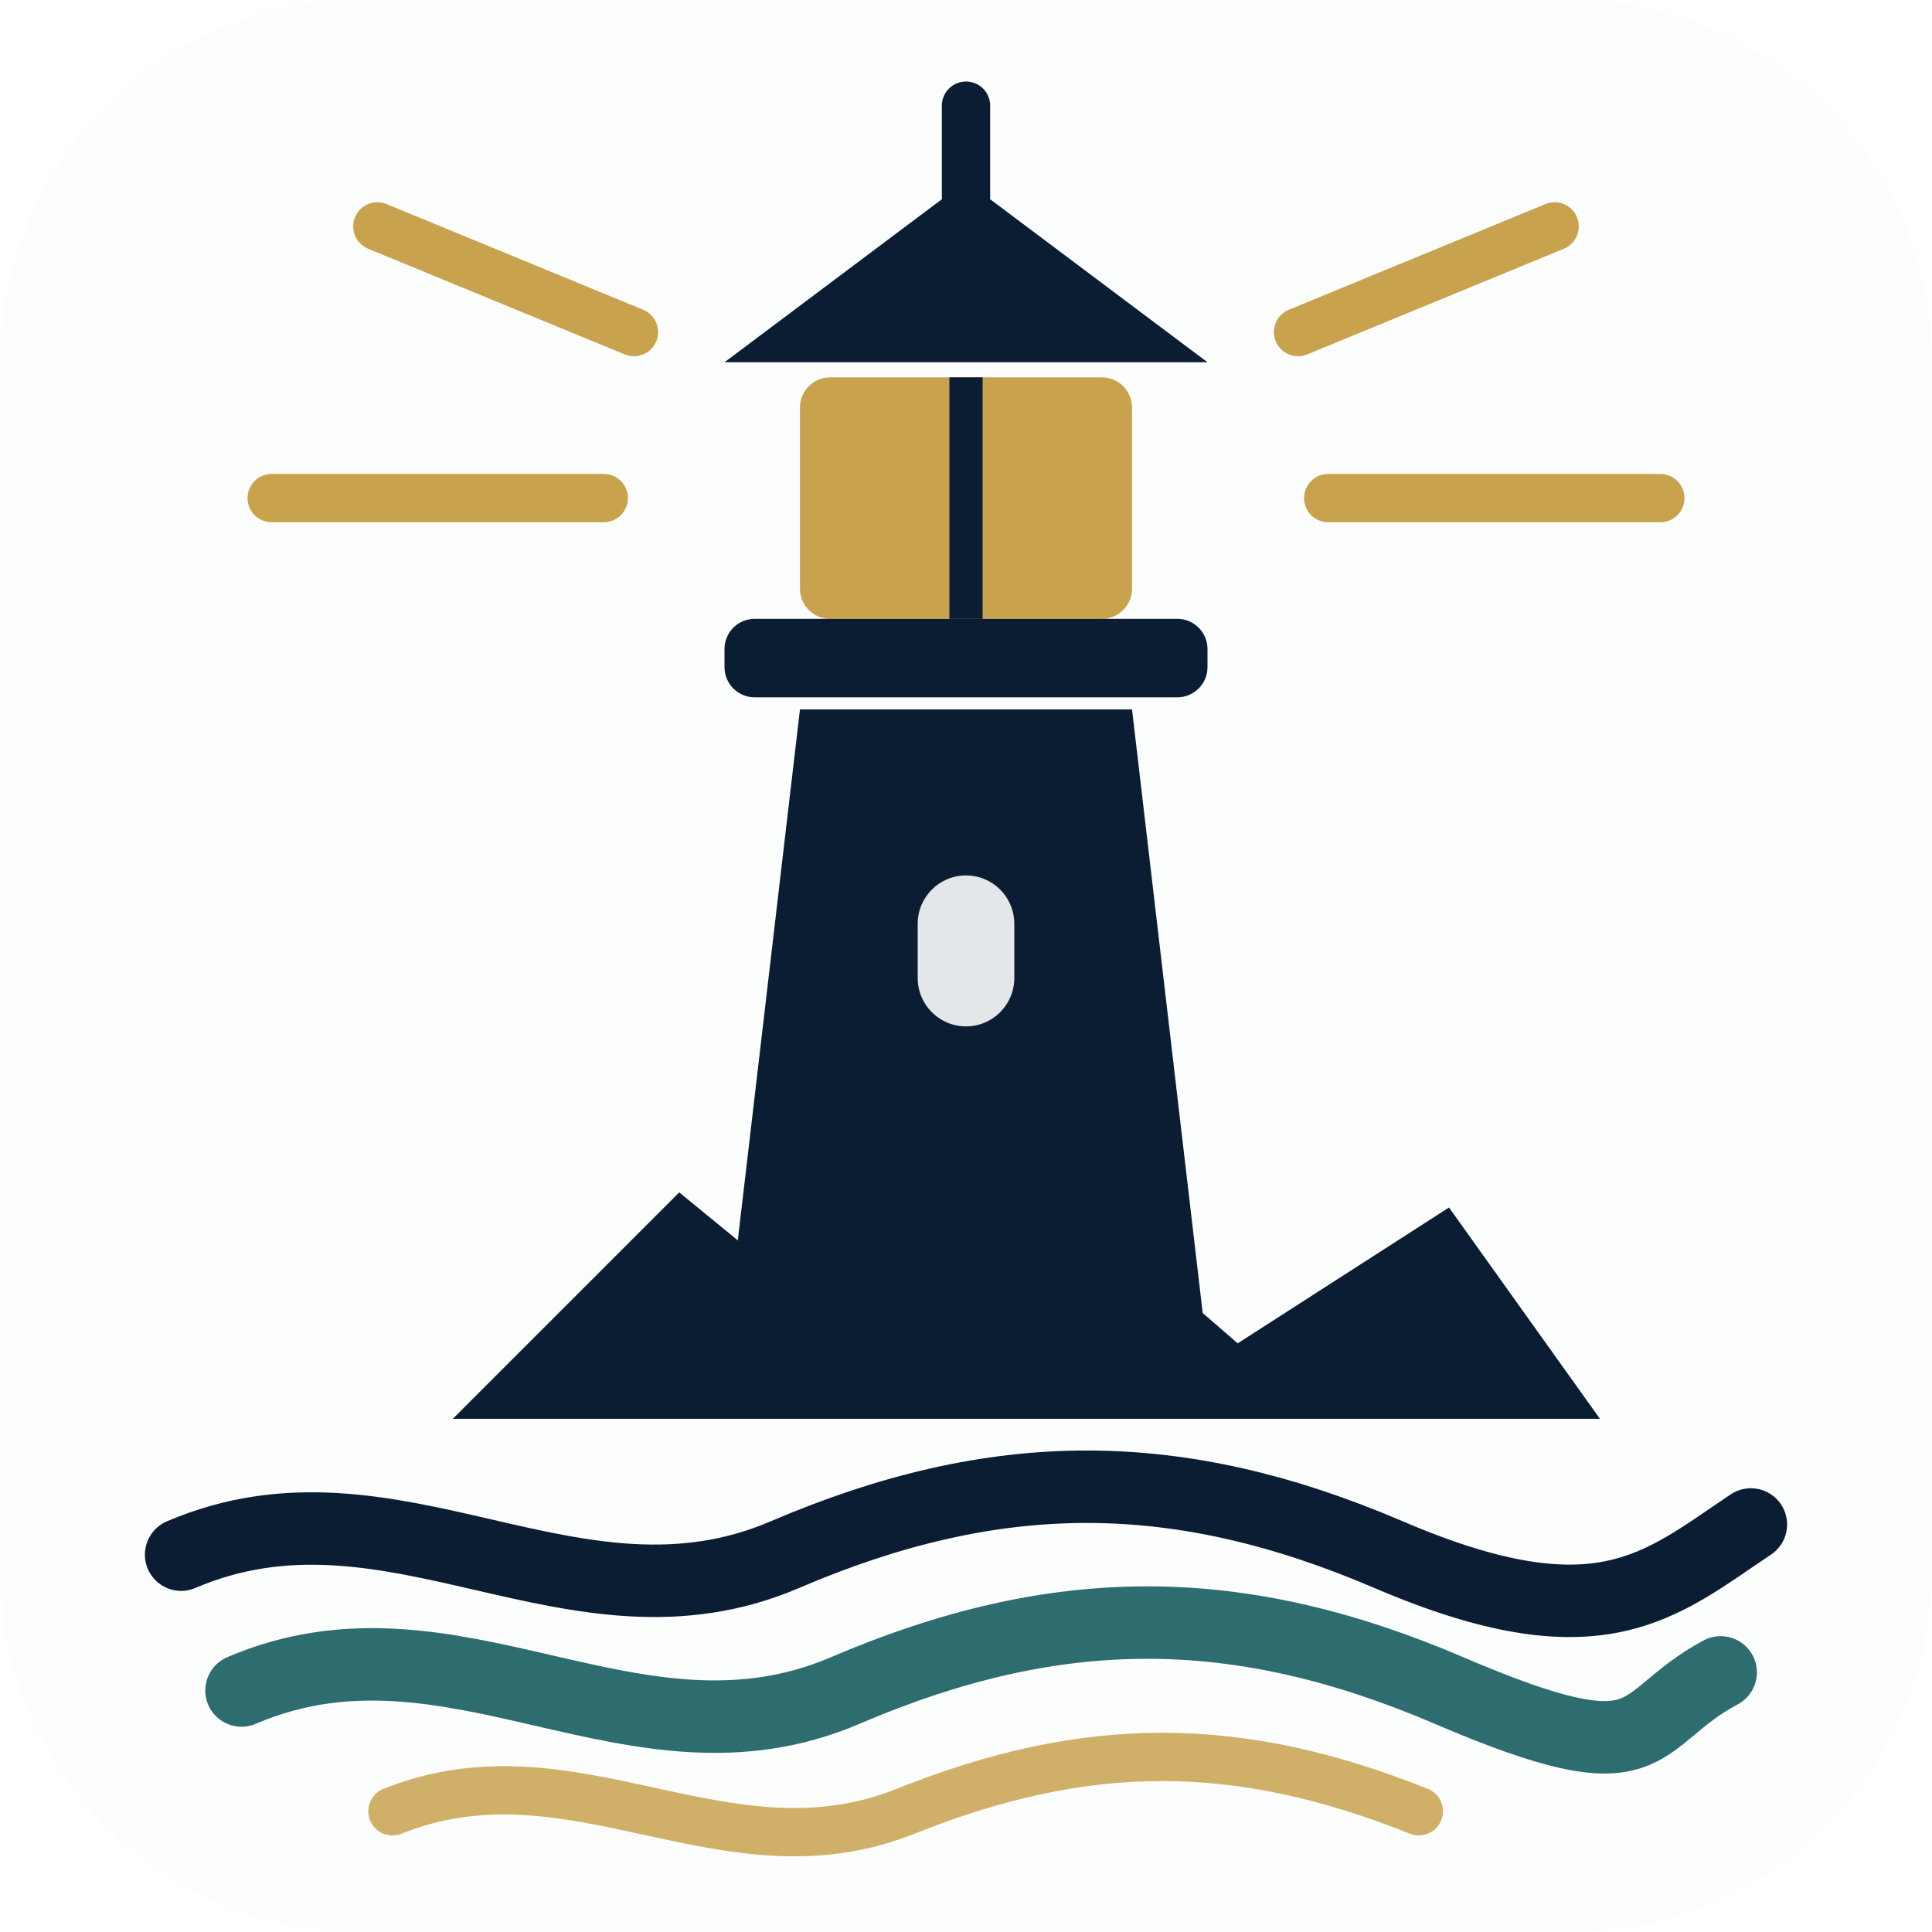
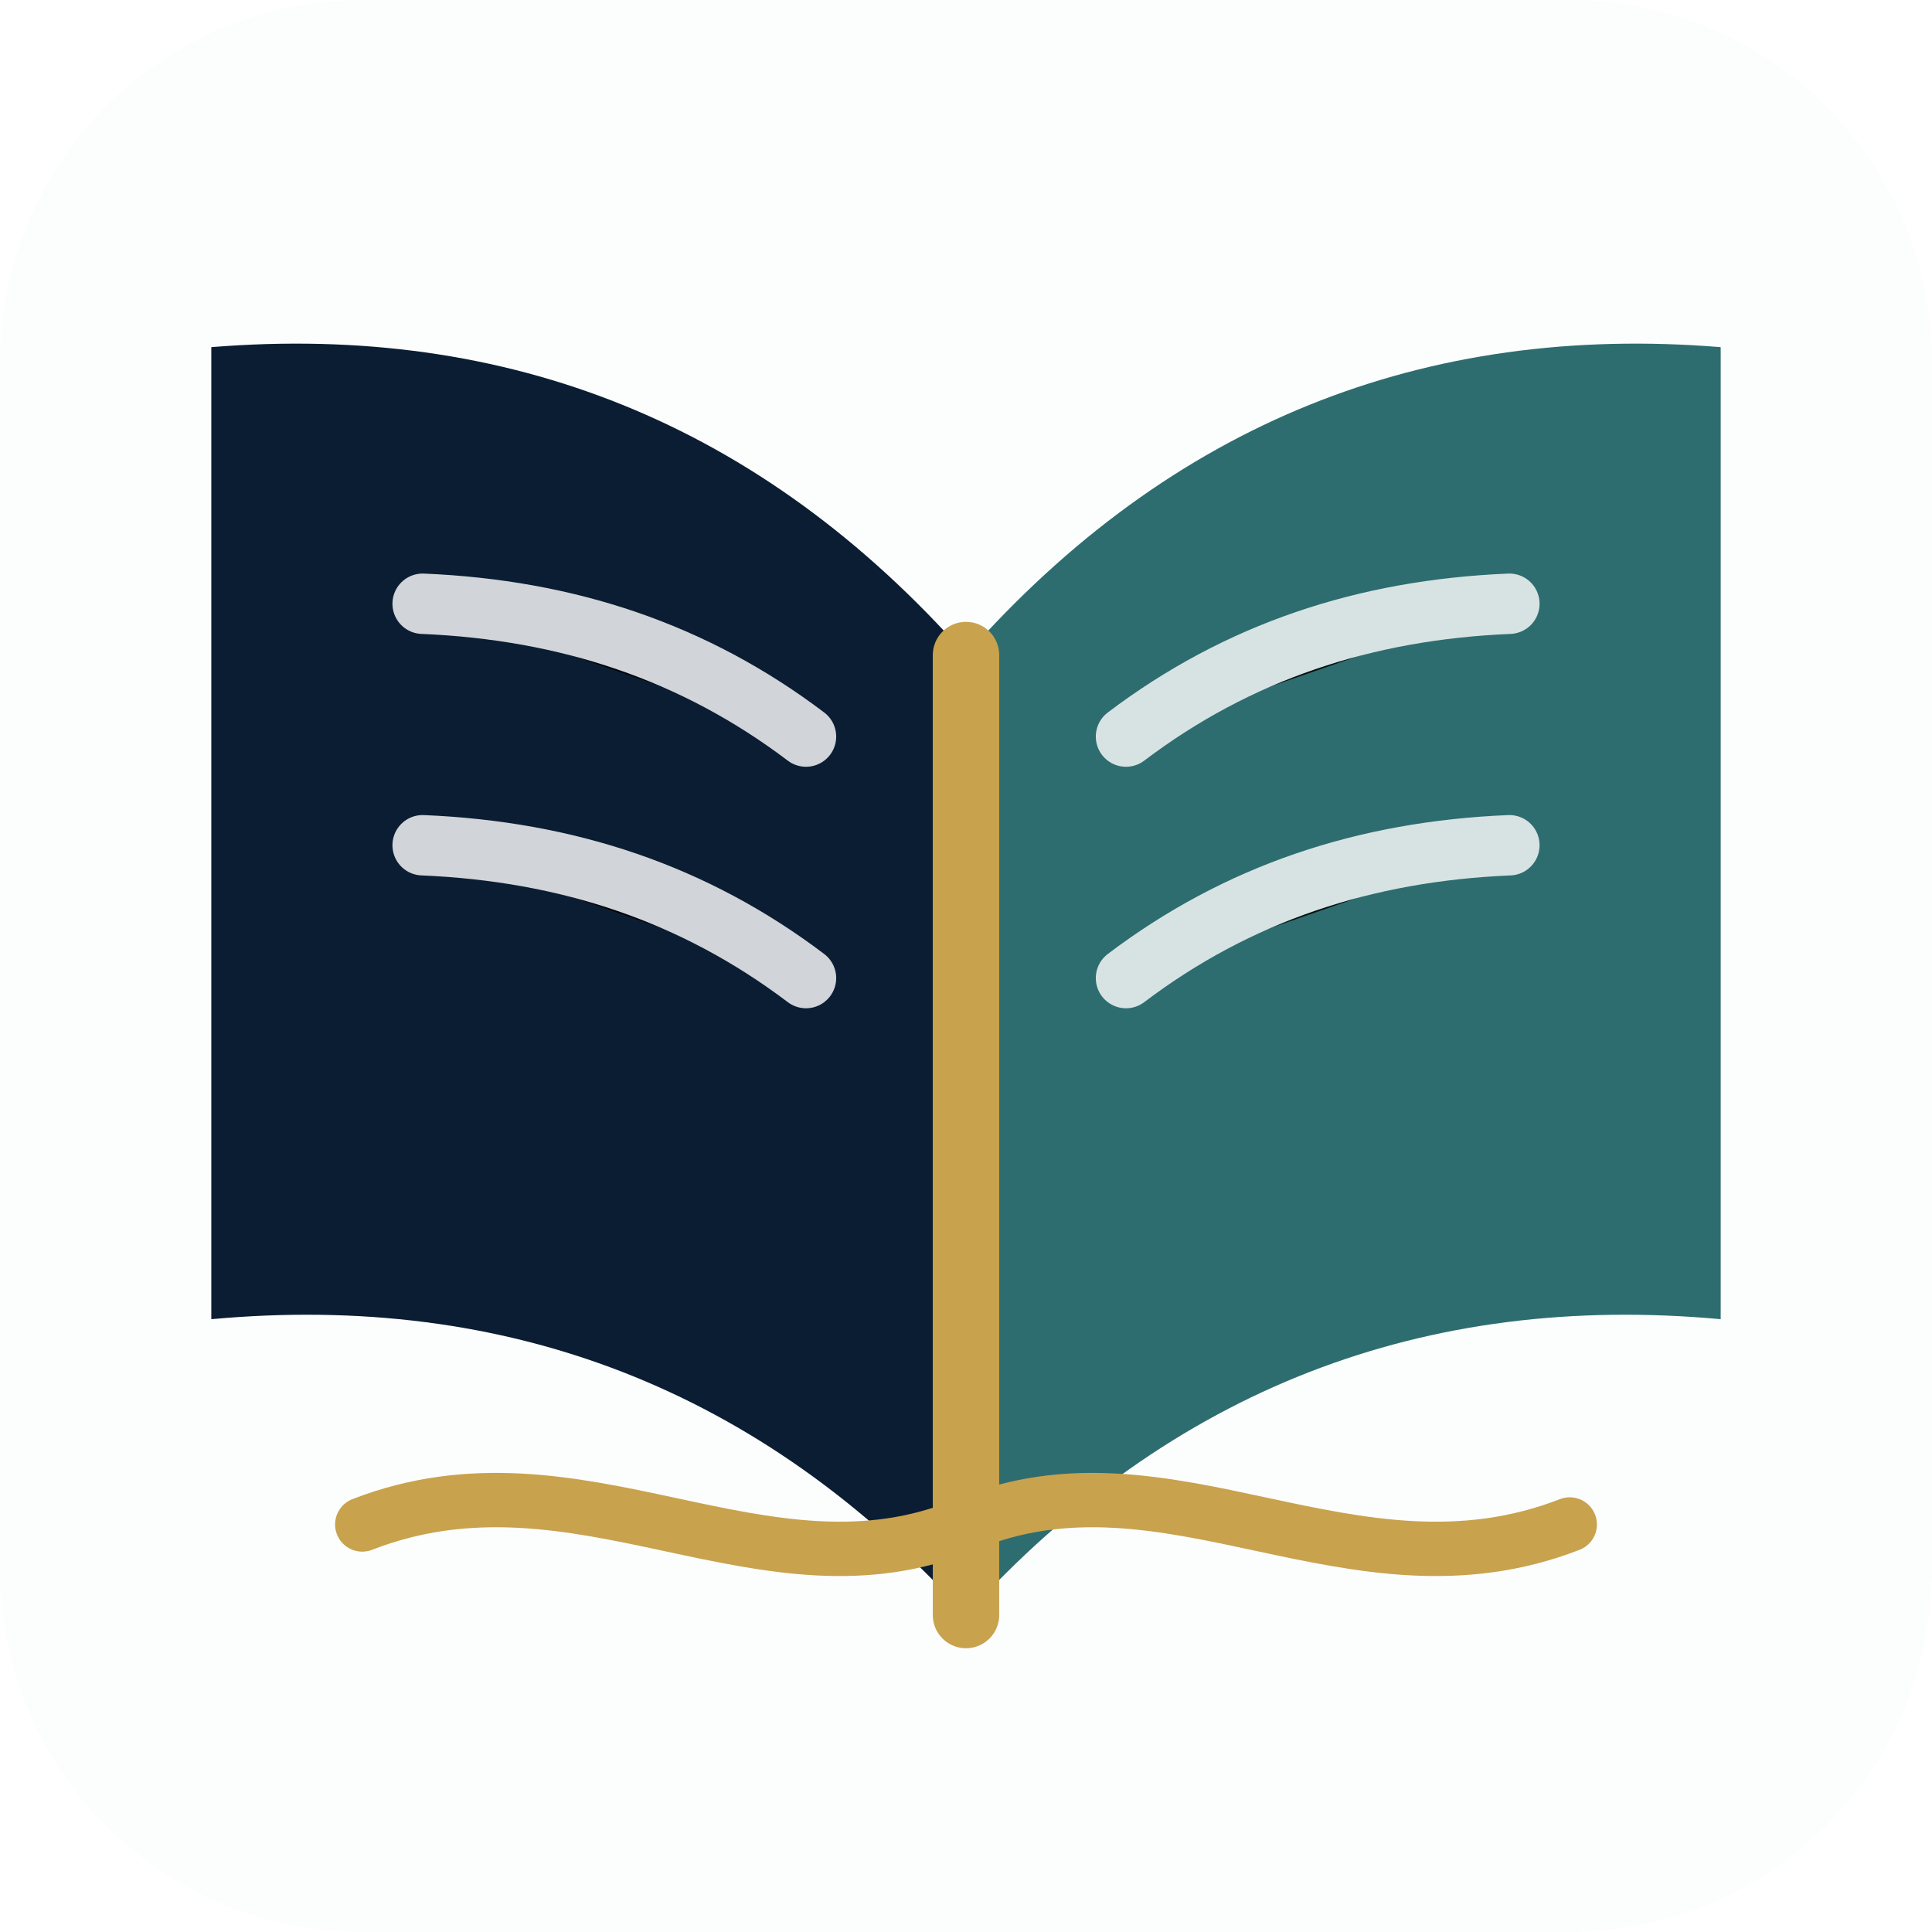
<svg xmlns="http://www.w3.org/2000/svg" viewBox="0 0 64 64" width="64" height="64">
-   <rect width="64" height="64" rx="12" fill="#fcfdfd" />
-   <g stroke="#c8a24d" stroke-width="1.6" stroke-linecap="round">
-     <path d="M20 16.5 H9" />
-     <path d="M21 11 L12.5 7.5" />
-     <path d="M44 16.5 H55" />
-     <path d="M43 11 L51.5 7.5" />
-   </g>
-   <path d="M32 3.5 v3" stroke="#0b1d33" stroke-width="1.6" stroke-linecap="round" />
-   <path d="M24 12 L32 6 L40 12 Z" fill="#0b1d33" />
-   <rect x="26.5" y="12.5" width="11" height="8" rx="1" fill="#c8a24d" />
-   <path d="M32 12.5 v8" stroke="#0b1d33" stroke-width="1.1" />
-   <rect x="24" y="20.5" width="16" height="2.6" rx="1" fill="#0b1d33" />
-   <path d="M26.5 23.5 h11 l2.4 20.5 h-15.8 Z" fill="#0b1d33" />
-   <rect x="30.4" y="29" width="3.2" height="5" rx="1.6" fill="#fcfdfd" opacity=".9" />
-   <path d="M15 47 L22.5 39.5 L28 44 L33.5 38 L41 44.5 L48 40 L53 47 Z" fill="#0b1d33" />
-   <path d="M6 51.5 c7-3 13 3 20 0 s13-3 20 0 s9 1 12-1" stroke="#0b1d33" stroke-width="2.4" stroke-linecap="round" fill="none" />
-   <path d="M8 56 c7-3 13 3 20 0 s13-3 20 0 s6 1 9-.6" stroke="#2e6d6f" stroke-width="2.4" stroke-linecap="round" fill="none" />
-   <path d="M13 60 c6-2.4 11 2.4 17 0 s11-2.4 17 0" stroke="#c8a24d" stroke-width="1.6" stroke-linecap="round" fill="none" opacity=".85" />
+   <rect width="64" height="64" rx="12" fill="#FCFDFD" />
+   <path d="M7 11.5c9.8-.8 18.2 2.5 25 10.2v31.8c-6.8-7.5-15.2-10.7-25-9.8V11.5Z" fill="#0B1D33" />
+   <path d="M57 11.5c-9.8-.8-18.2 2.5-25 10.2v31.8c6.8-7.5 15.2-10.7 25-9.8V11.5Z" fill="#2E6D6F" />
+   <path d="M14 20c4.8.2 9 1.6 12.7 4.4M14 28c4.8.2 9 1.6 12.7 4.4M50 20c-4.8.2-9 1.6-12.7 4.4M50 28c-4.8.2-9 1.6-12.7 4.4" stroke="#FCFDFD" stroke-width="2" stroke-linecap="round" opacity=".82" />
+   <path d="M32 21.7v31.8" stroke="#C8A24D" stroke-width="2.2" stroke-linecap="round" />
+   <path d="M12 50.5c7.2-2.8 13.3 2.8 20 0 6.7-2.8 12.8 2.8 20 0" stroke="#C8A24D" stroke-width="1.8" stroke-linecap="round" fill="none" />
</svg>
